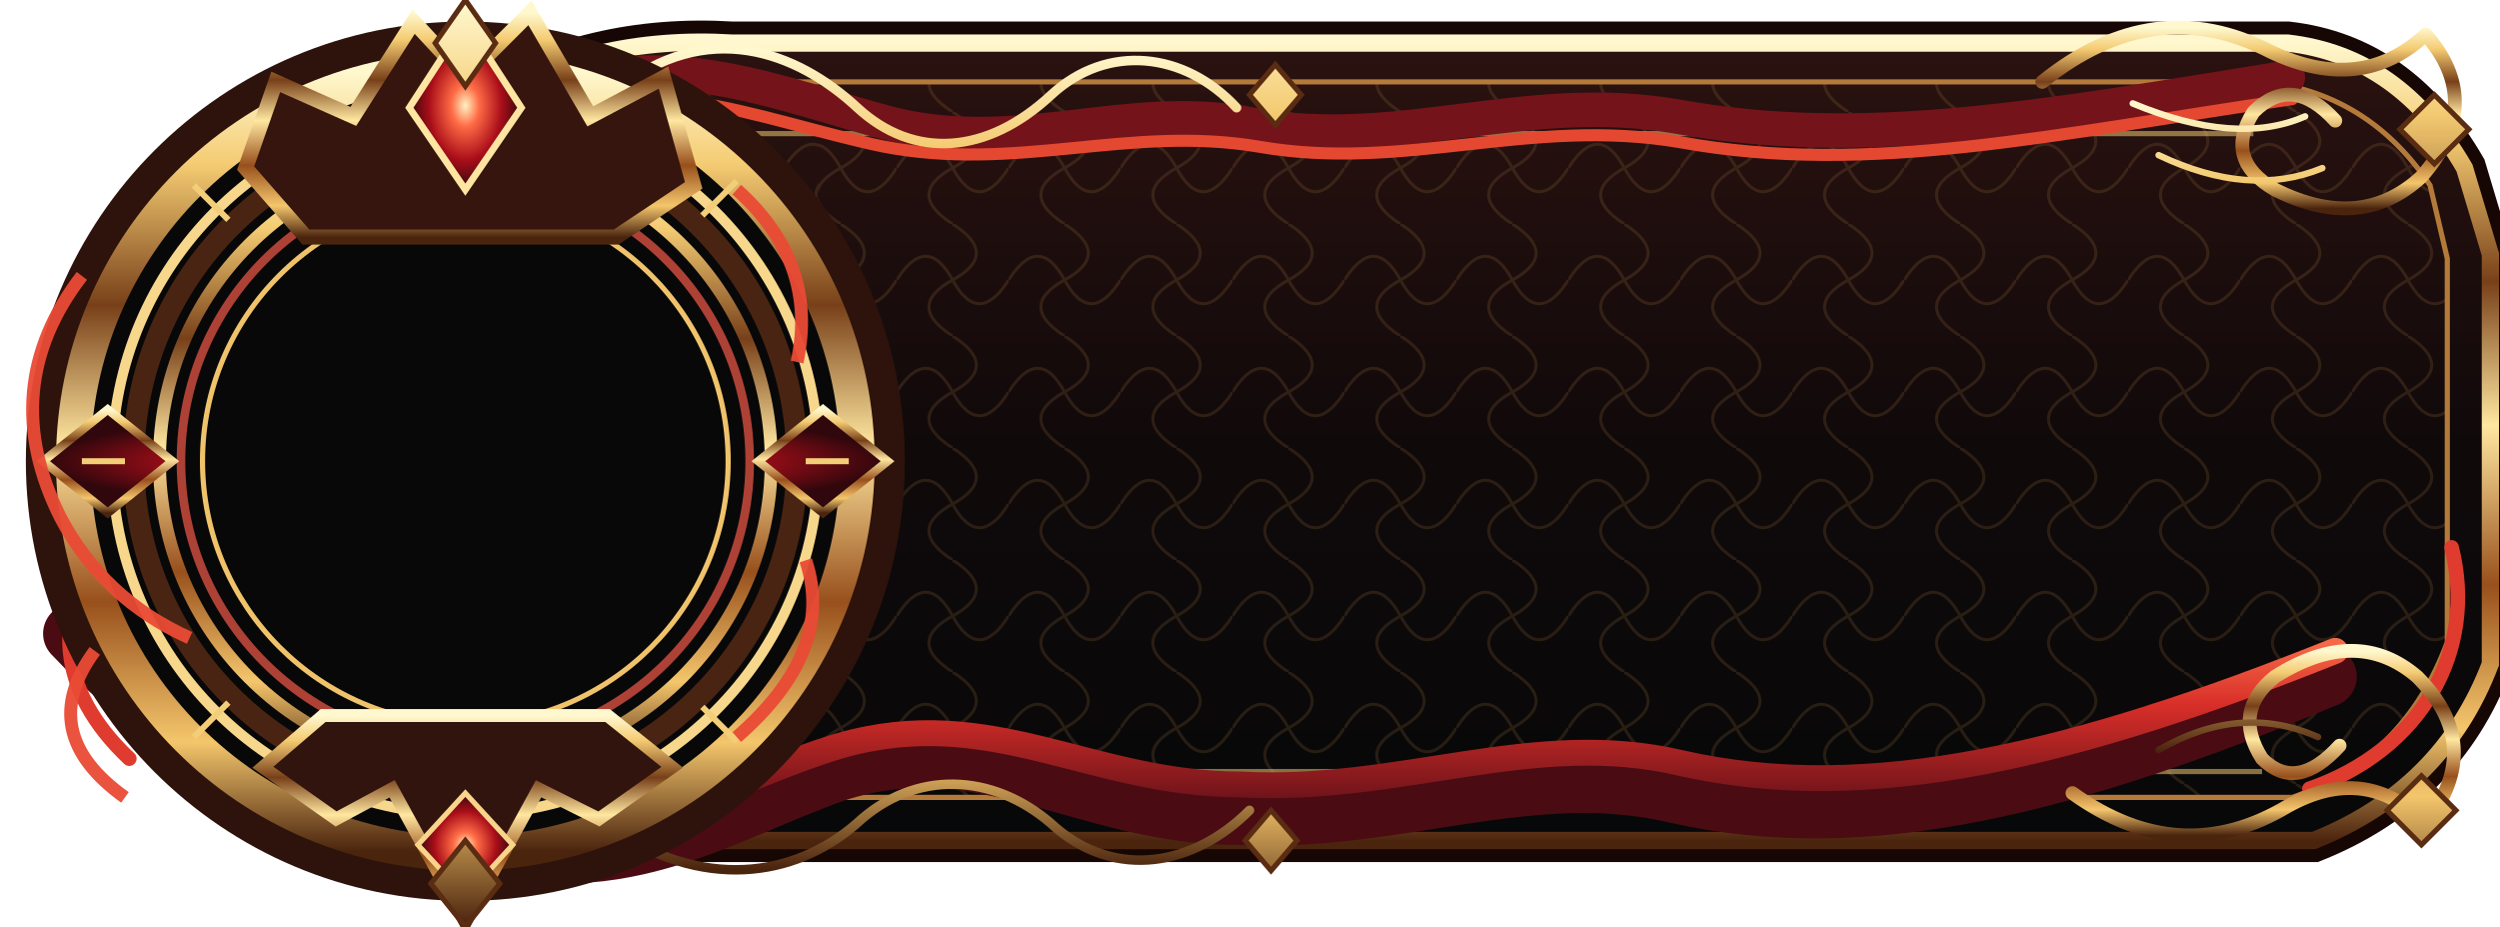
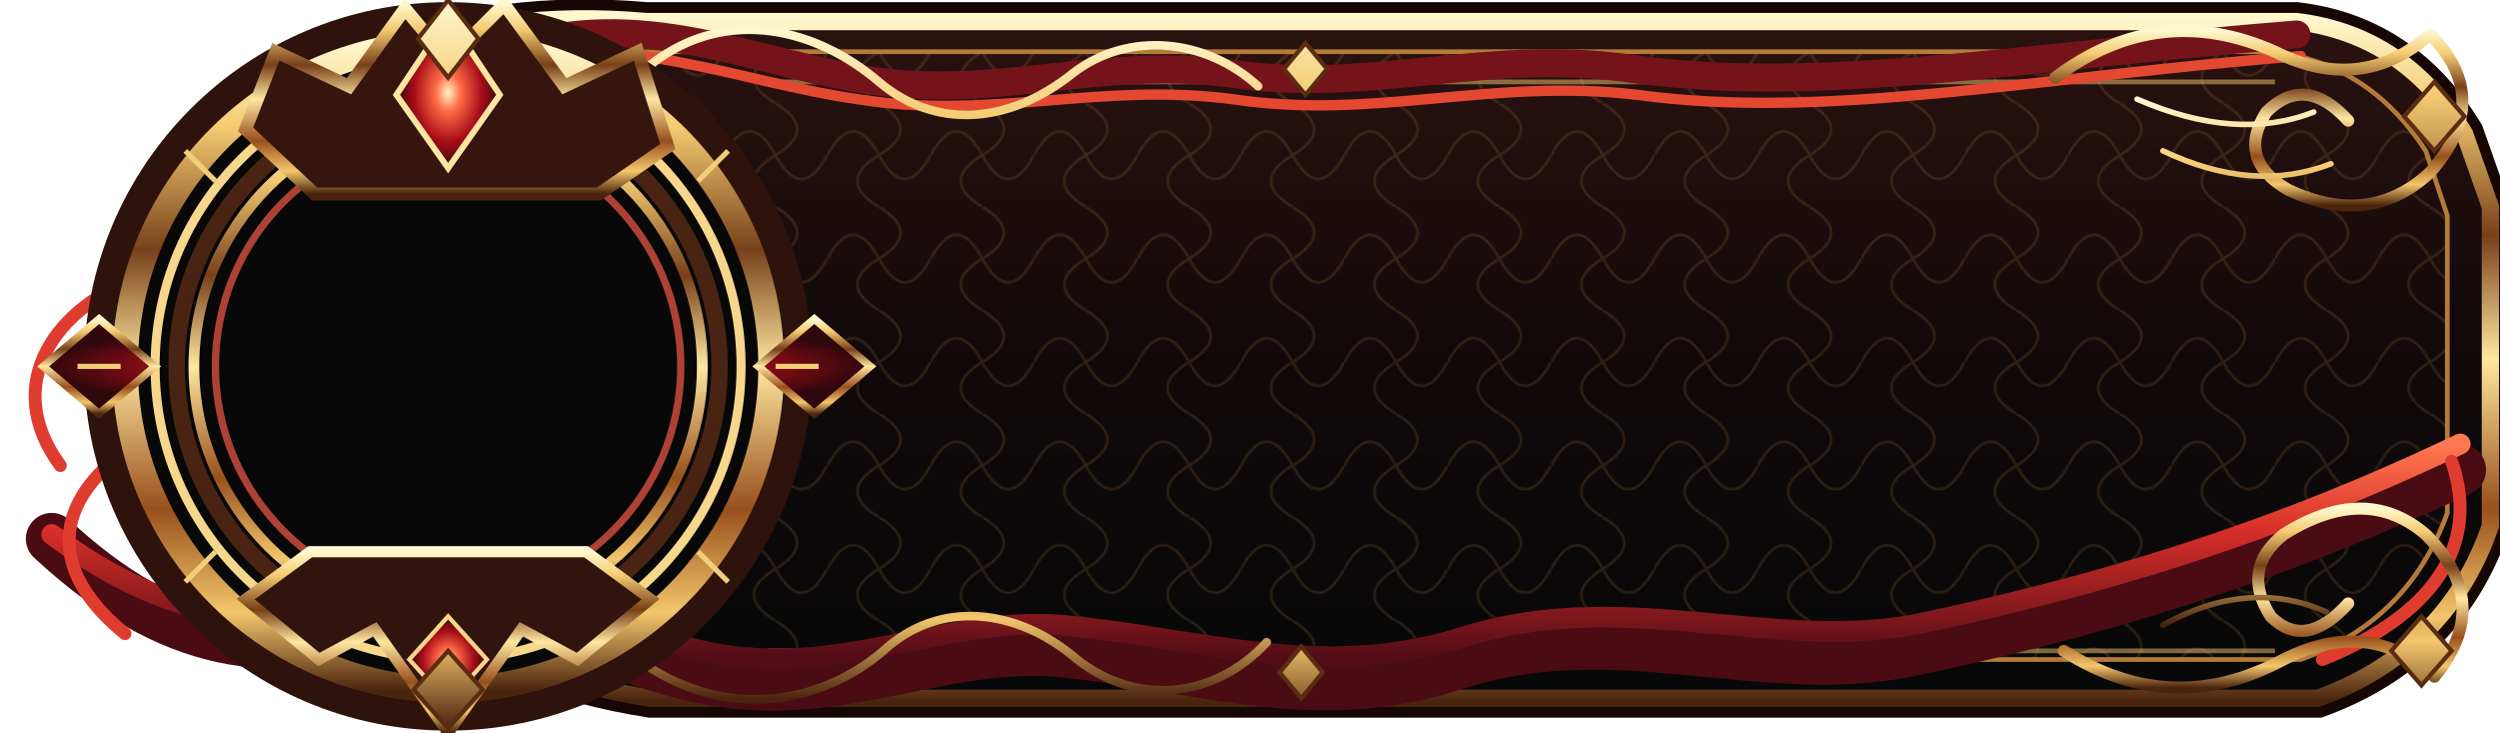
- <svg xmlns="http://www.w3.org/2000/svg" viewBox="0 0 580 215">
+ <svg xmlns="http://www.w3.org/2000/svg" viewBox="0 0 580 170">
  <defs>
-     <linearGradient id="g" x2="0" y2="1">
+     <linearGradient id="gold" x2="0" y2="1">
      <stop stop-color="#fff8cf" />
-       <stop offset=".12" stop-color="#f4cb72" />
-       <stop offset=".3" stop-color="#784019" />
-       <stop offset=".48" stop-color="#ffe7a0" />
-       <stop offset=".68" stop-color="#98501c" />
-       <stop offset=".86" stop-color="#f4c66c" />
+       <stop offset=".13" stop-color="#f4cb72" />
+       <stop offset=".32" stop-color="#784019" />
+       <stop offset=".5" stop-color="#ffe7a0" />
+       <stop offset=".72" stop-color="#98501c" />
+       <stop offset=".88" stop-color="#f4c66c" />
      <stop offset="1" stop-color="#4b240e" />
    </linearGradient>
-     <linearGradient id="r" x2="0" y2="1">
+     <linearGradient id="red" x2="0" y2="1">
      <stop stop-color="#ff7950" />
      <stop offset=".4" stop-color="#d82e28" />
      <stop offset="1" stop-color="#510c16" />
    </linearGradient>
-     <linearGradient id="p" x2="0" y2="1">
+     <linearGradient id="panel" x2="0" y2="1">
      <stop stop-color="#2b1210" />
      <stop offset=".5" stop-color="#10090a" />
      <stop offset="1" stop-color="#070809" />
    </linearGradient>
    <radialGradient id="gem">
      <stop stop-color="#fff2c1" />
      <stop offset=".25" stop-color="#ff6b45" />
      <stop offset=".65" stop-color="#a90e19" />
      <stop offset="1" stop-color="#30070c" />
    </radialGradient>
-     <pattern id="engrave" width="26" height="26" patternUnits="userSpaceOnUse">
-       <path d="M0 13Q7 2 13 13T26 13M13 0Q24 7 13 13T13 26" fill="none" stroke="#bd8a47" stroke-width=".7" opacity=".17" />
+     <pattern id="engrave" width="24" height="24" patternUnits="userSpaceOnUse">
+       <path d="M0 12Q6 1 12 12T24 12M12 0Q22 6 12 12T12 24" fill="none" stroke="#bd8a47" stroke-width=".65" opacity=".17" />
    </pattern>
  </defs>
-   <path d="M111 24Q137 8 170 10H531Q557 13 572 39L578 59V154Q567 183 537 195H162Q132 191 109 173L80 151L86 54Z" fill="#160806" stroke="#170704" stroke-width="10" />
-   <path d="M111 24Q137 8 170 10H531Q557 13 572 39L578 59V154Q567 183 537 195H162Q132 191 109 173L80 151L86 54Z" fill="url(#p)" stroke="url(#g)" stroke-width="4" />
-   <path d="M126 30Q149 19 175 19H526Q550 22 564 43L568 60V149Q558 176 532 185H164Q140 180 119 165L98 149L101 58Z" fill="url(#engrave)" stroke="#b37a39" stroke-width="1.2" />
-   <path d="M150 31H523M149 179H525" stroke="#f1c66e" stroke-width="1.2" opacity=".55" />
+   <path d="M88 13Q116 2 150 5H533Q558 8 572 31L578 48V122Q568 151 538 162H151Q119 157 94 140L70 122L76 45Z" fill="#160806" stroke="#170704" stroke-width="9" />
+   <path d="M88 13Q116 2 150 5H533Q558 8 572 31L578 48V122Q568 151 538 162H151Q119 157 94 140L70 122L76 45Z" fill="url(#panel)" stroke="url(#gold)" stroke-width="4" />
+   <path d="M101 20Q126 12 154 12H528Q550 15 563 35L568 50V119Q559 144 534 153H153Q126 149 102 134L83 121L88 48Z" fill="url(#engrave)" stroke="#b37a39" stroke-width="1.1" />
+   <path d="M178 19H528M178 151H528" stroke="#f1c66e" stroke-width="1.1" opacity=".5" />
  <g fill="none" stroke-linecap="round">
-     <path d="M17 147C48 180 77 181 105 193C141 207 168 188 194 179C228 168 252 189 287 189C324 191 355 176 389 184C433 194 480 182 540 157" stroke="#4a0b13" stroke-width="14" />
-     <path d="M17 145C48 173 78 176 106 187C142 200 168 181 195 173C230 163 253 182 288 182C325 184 356 169 390 177C434 187 482 175 542 151" stroke="url(#r)" stroke-width="6" />
-     <path d="M112 29C145 7 175 20 204 28C235 37 261 23 291 29C325 35 354 21 389 27C433 35 475 27 531 18" stroke="#74131a" stroke-width="8" />
-     <path d="M113 29C147 14 176 28 205 34C236 40 262 29 292 34C326 40 355 27 390 33C434 41 477 31 532 23" stroke="#e44831" stroke-width="2.8" />
-     <path d="M16 119C1 95 14 76 34 68C18 93 32 109 50 116M30 176C13 160 12 142 25 126M536 183C562 174 575 151 569 127" stroke="#df3c2f" stroke-width="3.4" />
+     <path d="M12 125C40 151 64 153 89 145C116 136 135 151 162 157C193 164 217 149 245 151C278 154 305 165 338 154C375 142 409 158 443 151C486 142 526 130 571 109" stroke="#4a0b13" stroke-width="12" />
+     <path d="M12 124C40 145 65 147 90 140C117 131 136 145 163 151C194 158 218 143 246 145C279 148 306 158 339 148C376 136 410 151 444 145C487 136 527 124 571 103" stroke="url(#red)" stroke-width="4.8" />
+     <path d="M111 14C144 0 170 13 198 18C229 24 254 13 285 17C318 22 345 11 379 16C423 22 470 13 533 8" stroke="#74131a" stroke-width="6.5" />
+     <path d="M112 14C145 7 171 19 199 23C230 28 255 19 286 23C319 28 346 18 380 22C424 28 471 18 534 13" stroke="#e44831" stroke-width="2.4" />
+     <path d="M14 108C0 89 13 71 33 64C18 84 32 98 50 105M29 147C13 134 12 120 25 108M539 153C564 143 576 127 569 107" stroke="#df3c2f" stroke-width="3" />
  </g>
-   <g fill="none" stroke="url(#g)" stroke-linecap="round" stroke-linejoin="round">
-     <path d="M474 19Q500 -2 527 12Q548 22 563 8Q577 24 562 41Q548 54 528 44Q516 37 523 26Q532 17 542 28" stroke-width="3.2" />
-     <path d="M481 184Q506 202 531 187Q549 177 563 191Q577 173 561 157Q547 145 528 157Q518 165 525 176Q533 184 543 173" stroke-width="3.2" />
-     <path d="M495 24Q519 34 535 27M501 36Q522 46 539 39M501 174Q520 163 538 171" stroke-width="1.5" />
-     <path d="M143 21C164 4 185 12 199 25C212 37 229 36 244 22C257 10 275 12 287 25M143 193C165 207 186 203 200 190C214 178 232 180 245 192C259 204 277 201 290 188" stroke-width="2.2" />
+   <g fill="none" stroke="url(#gold)" stroke-linecap="round" stroke-linejoin="round">
+     <path d="M477 18Q501 0 528 12Q548 22 564 8Q579 23 564 40Q550 53 531 44Q519 37 526 26Q535 17 545 28" stroke-width="2.8" />
+     <path d="M479 151Q504 167 530 153Q550 143 565 157Q579 140 563 124Q549 112 530 124Q520 132 527 143Q535 151 545 140" stroke-width="2.8" />
+     <path d="M496 23Q519 33 537 26M502 35Q523 45 541 38M502 145Q522 134 540 142" stroke-width="1.3" />
+     <path d="M151 15C169 1 190 7 204 19C217 30 234 29 249 17C262 7 280 9 292 20M151 155C170 167 191 163 205 151C218 139 236 141 250 153C264 164 282 162 294 149" stroke-width="2" />
  </g>
-   <circle cx="108" cy="107" r="97" fill="#080809" stroke="#2d130b" stroke-width="10" />
-   <circle cx="108" cy="107" r="91" fill="none" stroke="url(#g)" stroke-width="8" />
-   <circle cx="108" cy="107" r="82" fill="none" stroke="#f7d78c" stroke-width="2.4" />
-   <circle cx="108" cy="107" r="77" fill="none" stroke="#4a2412" stroke-width="5" />
-   <circle cx="108" cy="107" r="71" fill="none" stroke="url(#g)" stroke-width="3" />
-   <circle cx="108" cy="107" r="66" fill="none" stroke="#ad4135" stroke-width="2" />
-   <circle cx="108" cy="107" r="61" fill="none" stroke="#f0c36b" stroke-width="1.2" />
-   <path d="M57 39L64 19L82 27L96 5L108 18L123 3L137 27L154 18L161 43L143 55H71Z" fill="#35150d" stroke="url(#g)" stroke-width="3.5" />
-   <path d="M108 5L121 25L108 44L95 25Z" fill="url(#gem)" stroke="#ffe5a2" stroke-width="1.6" />
-   <path d="M61 178L78 190L91 183L108 214L125 183L139 190L156 178L141 166H75Z" fill="#32140e" stroke="url(#g)" stroke-width="3" />
-   <path d="M108 184l11 12-11 12-11-12z" fill="url(#gem)" stroke="#f8d58a" stroke-width="1.2" />
-   <path d="M10 107l15-12 15 12-15 12zM176 107l15-12 15 12-15 12z" fill="url(#gem)" stroke="url(#g)" stroke-width="2" />
-   <g stroke="#f3ce79" stroke-width="1.4">
-     <path d="M108 10v9M108 195v9M19 107h10M187 107h10M45 43l8 8M163 164l8 8M45 171l8-8M163 50l8-8" />
+   <circle cx="104" cy="85" r="80" fill="#080809" stroke="#2d130b" stroke-width="9" />
+   <circle cx="104" cy="85" r="75" fill="none" stroke="url(#gold)" stroke-width="6" />
+   <circle cx="104" cy="85" r="68" fill="none" stroke="#f7d78c" stroke-width="2.1" />
+   <circle cx="104" cy="85" r="63" fill="none" stroke="#4a2412" stroke-width="3.8" />
+   <circle cx="104" cy="85" r="59" fill="none" stroke="url(#gold)" stroke-width="2.5" />
+   <circle cx="104" cy="85" r="54" fill="none" stroke="#ad4135" stroke-width="1.7" />
+   <path d="M57 30L64 12L81 20L94 2L104 14L117 1L131 20L148 12L155 34L139 45H73Z" fill="#35150d" stroke="url(#gold)" stroke-width="3" />
+   <path d="M104 4L116 22L104 39L92 22Z" fill="url(#gem)" stroke="#ffe5a2" stroke-width="1.4" />
+   <path d="M57 139L74 153L87 146L104 170L121 146L134 153L151 139L136 128H72Z" fill="#32140e" stroke="url(#gold)" stroke-width="2.6" />
+   <path d="M104 143l9 10-9 10-9-10z" fill="url(#gem)" stroke="#f8d58a" stroke-width="1" />
+   <path d="M10 85l13-11 13 11-13 11zM176 85l13-11 13 11-13 11z" fill="url(#gem)" stroke="url(#gold)" stroke-width="1.8" />
+   <g stroke="#f3ce79" stroke-width="1.2">
+     <path d="M104 9v8M104 153v8M18 85h10M180 85h10M43 35l7 7M162 128l7 7M43 135l7-7M162 42l7-7" />
  </g>
-   <g fill="none" stroke="#e94a34" stroke-width="3" opacity=".95">
-     <path d="M19 64Q-1 90 14 120Q24 139 44 148M22 151Q8 170 29 185M171 44Q190 61 185 84M171 171Q194 151 187 130" />
-   </g>
-   <g fill="url(#g)" stroke="#5a2c12" stroke-width="1.2">
-     <path d="M108 0l7 10-7 10-7-10zM108 195l8 10-8 10-8-10zM565 22l8 8-8 8-8-8zM562 180l8 8-8 8-8-8zM296 15l6 7-6 7-6-7zM295 188l6 7-6 7-6-7z" />
+   <g fill="url(#gold)" stroke="#5a2c12" stroke-width="1">
+     <path d="M104 0l7 9-7 9-7-9zM104 151l8 9-8 9-8-9zM565 19l7 8-7 8-7-8zM562 143l7 8-7 8-7-8zM303 10l5 6-5 6-5-6zM302 150l5 6-5 6-5-6z" />
  </g>
</svg>
